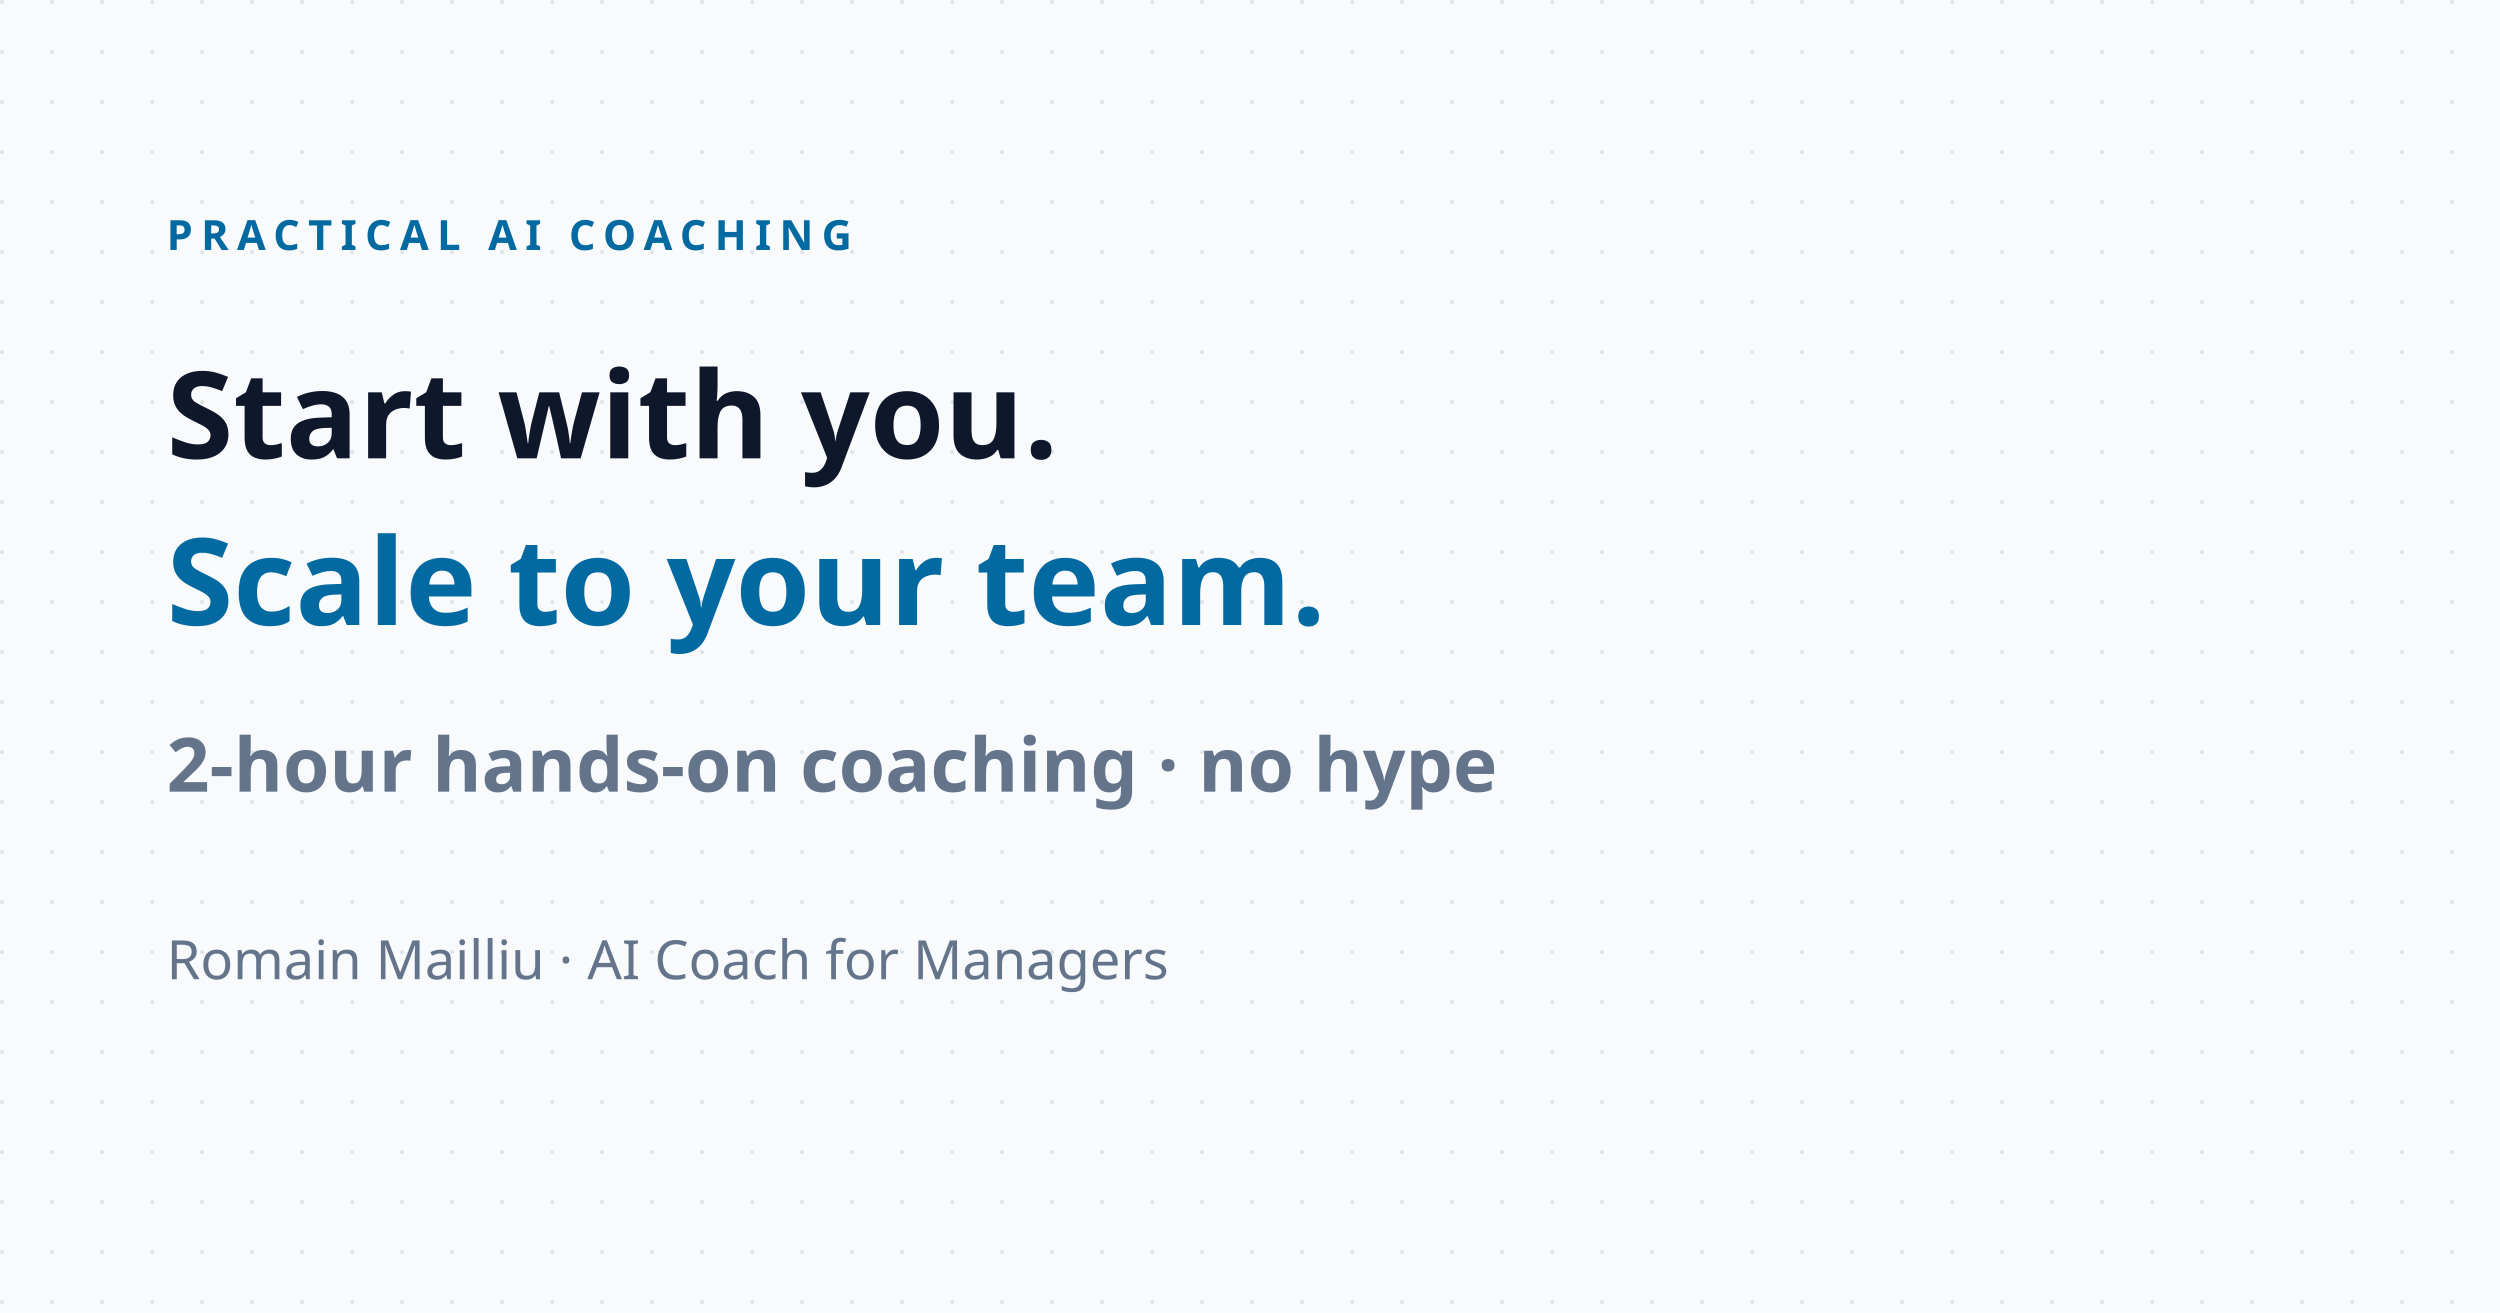
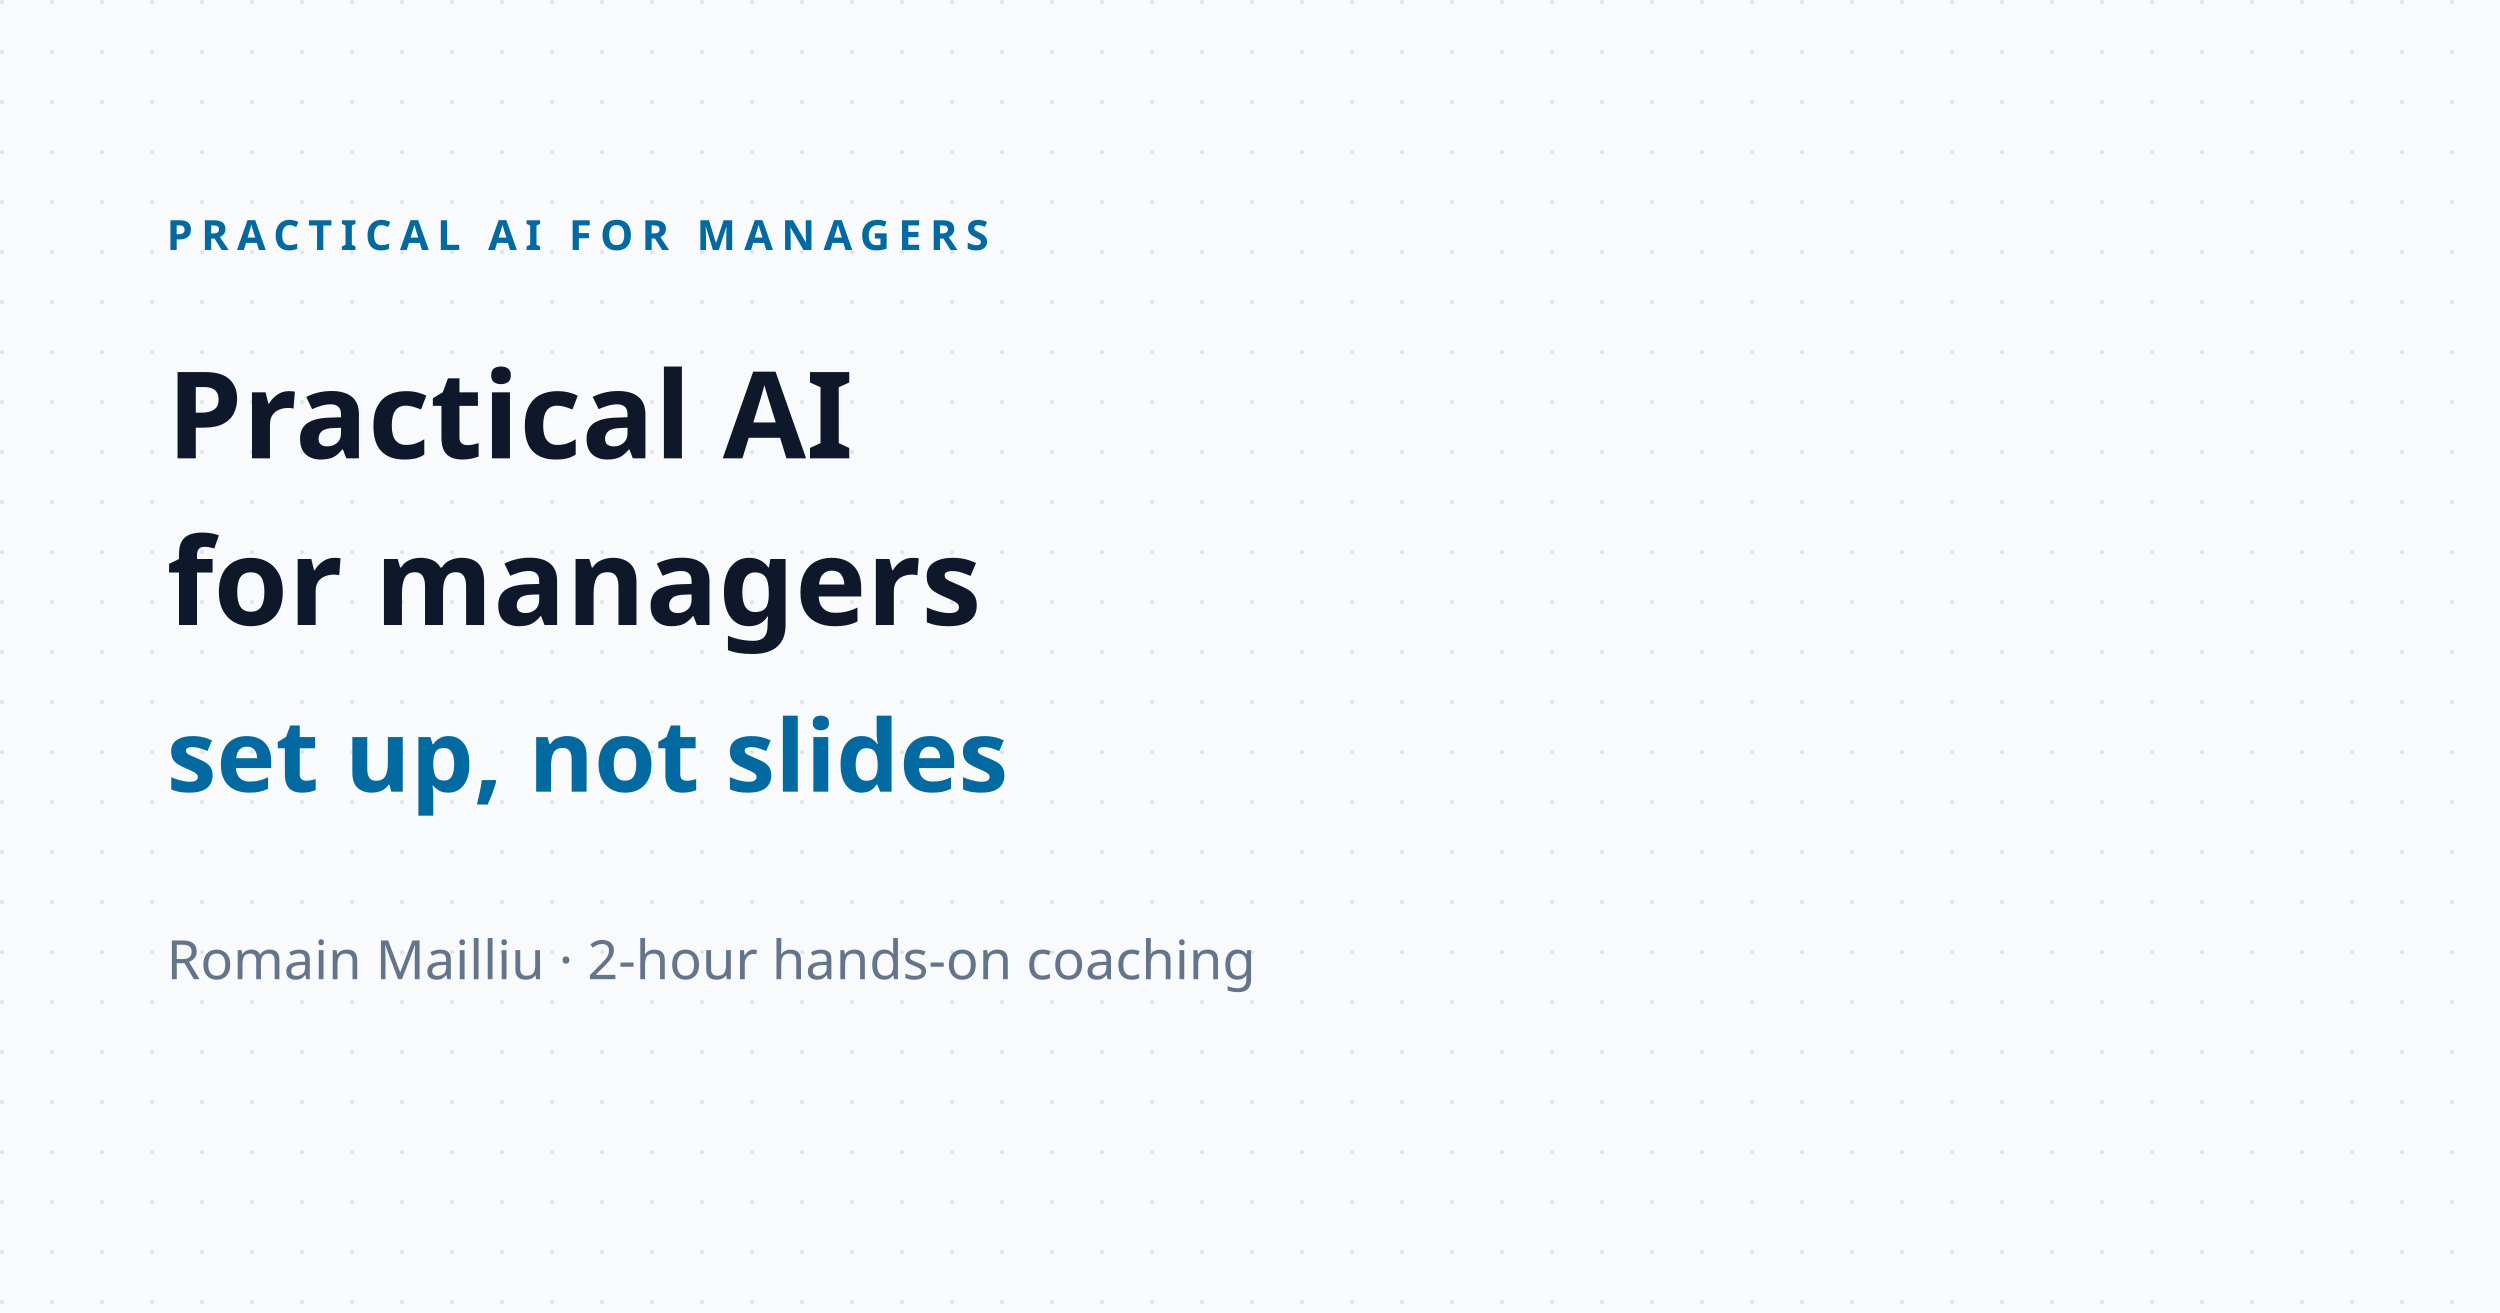
- <svg xmlns="http://www.w3.org/2000/svg" width="1200" height="630" viewBox="0 0 1200 630" role="img" aria-label="Practical AI Training for Leaders and Teams">
+ <svg xmlns="http://www.w3.org/2000/svg" width="1200" height="630" viewBox="0 0 1200 630" role="img" aria-label="Practical AI for managers — set up, not slides">
  <defs>
    <pattern id="grid" width="24" height="24" patternUnits="userSpaceOnUse">
      <circle cx="1" cy="1" r="1" fill="#cbd5e1" />
    </pattern>
  </defs>
  <rect width="1200" height="630" fill="#f8fafc" />
  <rect width="1200" height="630" fill="url(#grid)" opacity="0.6" />
-   <text x="80" y="120" fill="#0369a1" font-family="system-ui, sans-serif" font-size="20" font-weight="600" letter-spacing="4">PRACTICAL AI COACHING</text>
-   <text x="80" y="220" fill="#0f172a" font-family="system-ui, sans-serif" font-size="58" font-weight="700">Start with you.</text>
-   <text x="80" y="300" fill="#0369a1" font-family="system-ui, sans-serif" font-size="58" font-weight="700">Scale to your team.</text>
-   <text x="80" y="380" fill="#64748b" font-family="system-ui, sans-serif" font-size="36" font-weight="600">2-hour hands-on coaching · no hype</text>
-   <text x="80" y="470" fill="#64748b" font-family="system-ui, sans-serif" font-size="26">Romain Mailliu · AI Coach for Managers</text>
+   <text x="80" y="120" fill="#0369a1" font-family="system-ui, sans-serif" font-size="20" font-weight="600" letter-spacing="4">PRACTICAL AI FOR MANAGERS</text>
+   <text x="80" y="220" fill="#0f172a" font-family="system-ui, sans-serif" font-size="58" font-weight="700">Practical AI</text>
+   <text x="80" y="300" fill="#0f172a" font-family="system-ui, sans-serif" font-size="58" font-weight="700">for managers</text>
+   <text x="80" y="380" fill="#0369a1" font-family="system-ui, sans-serif" font-size="48" font-weight="700">set up, not slides</text>
+   <text x="80" y="470" fill="#64748b" font-family="system-ui, sans-serif" font-size="26">Romain Mailliu · 2-hour hands-on coaching</text>
</svg>
